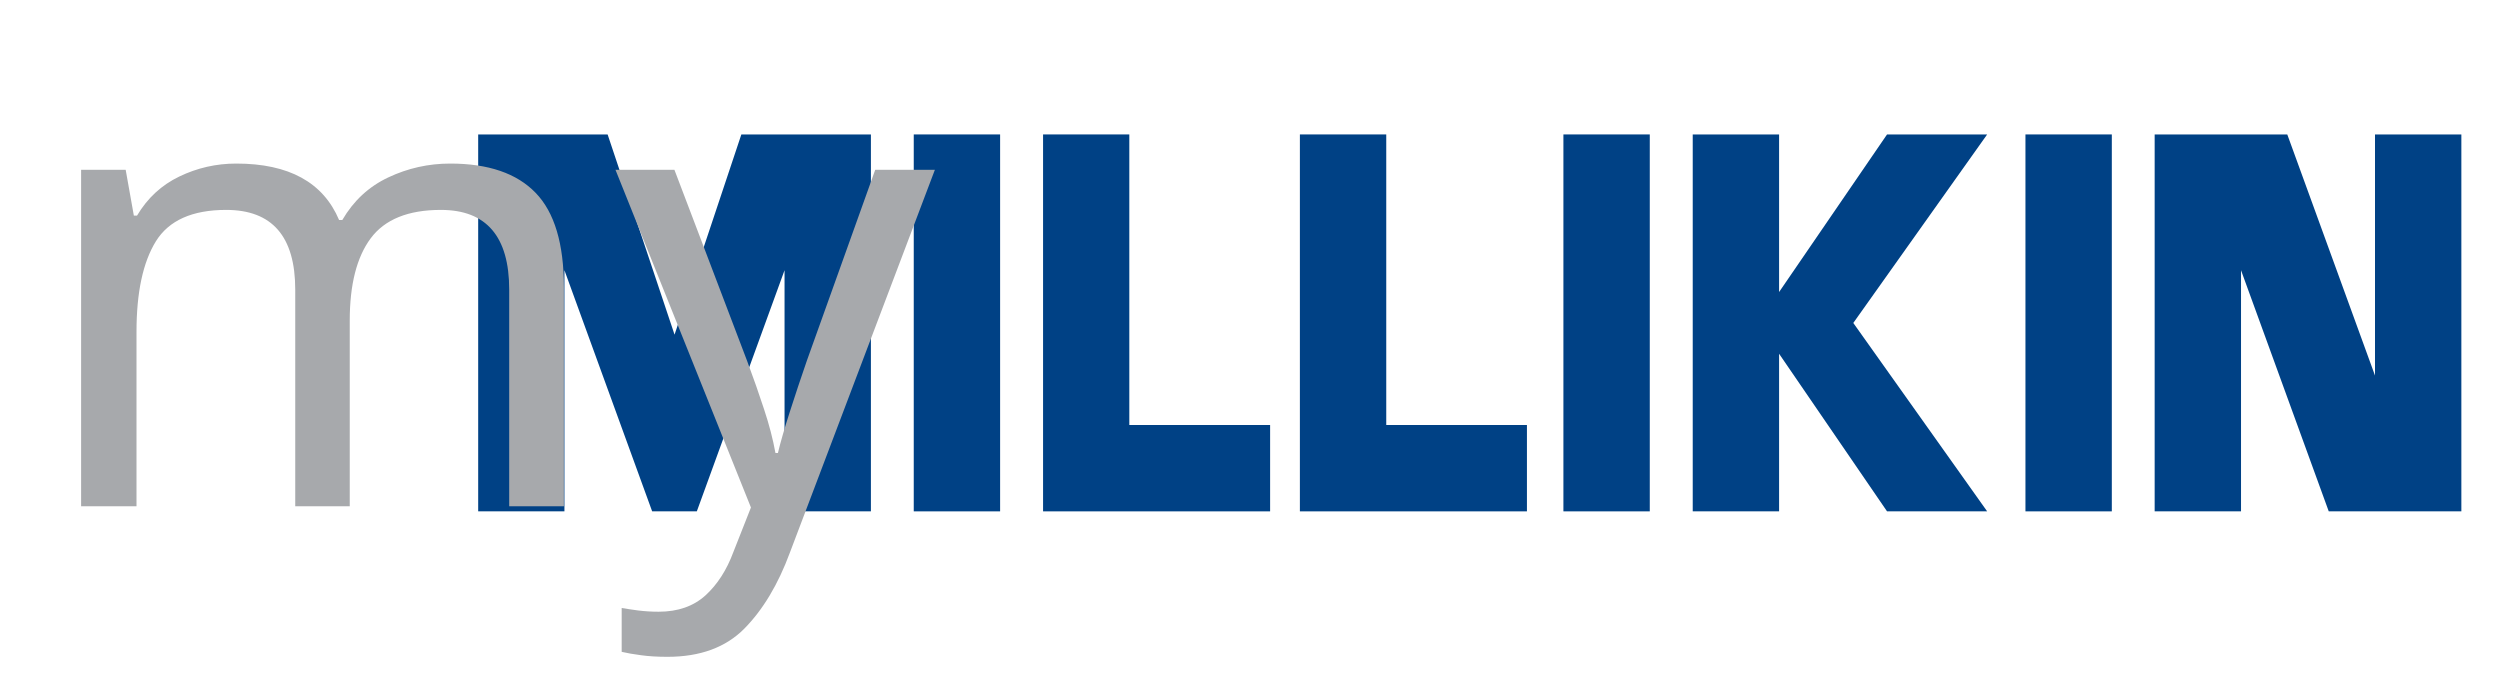
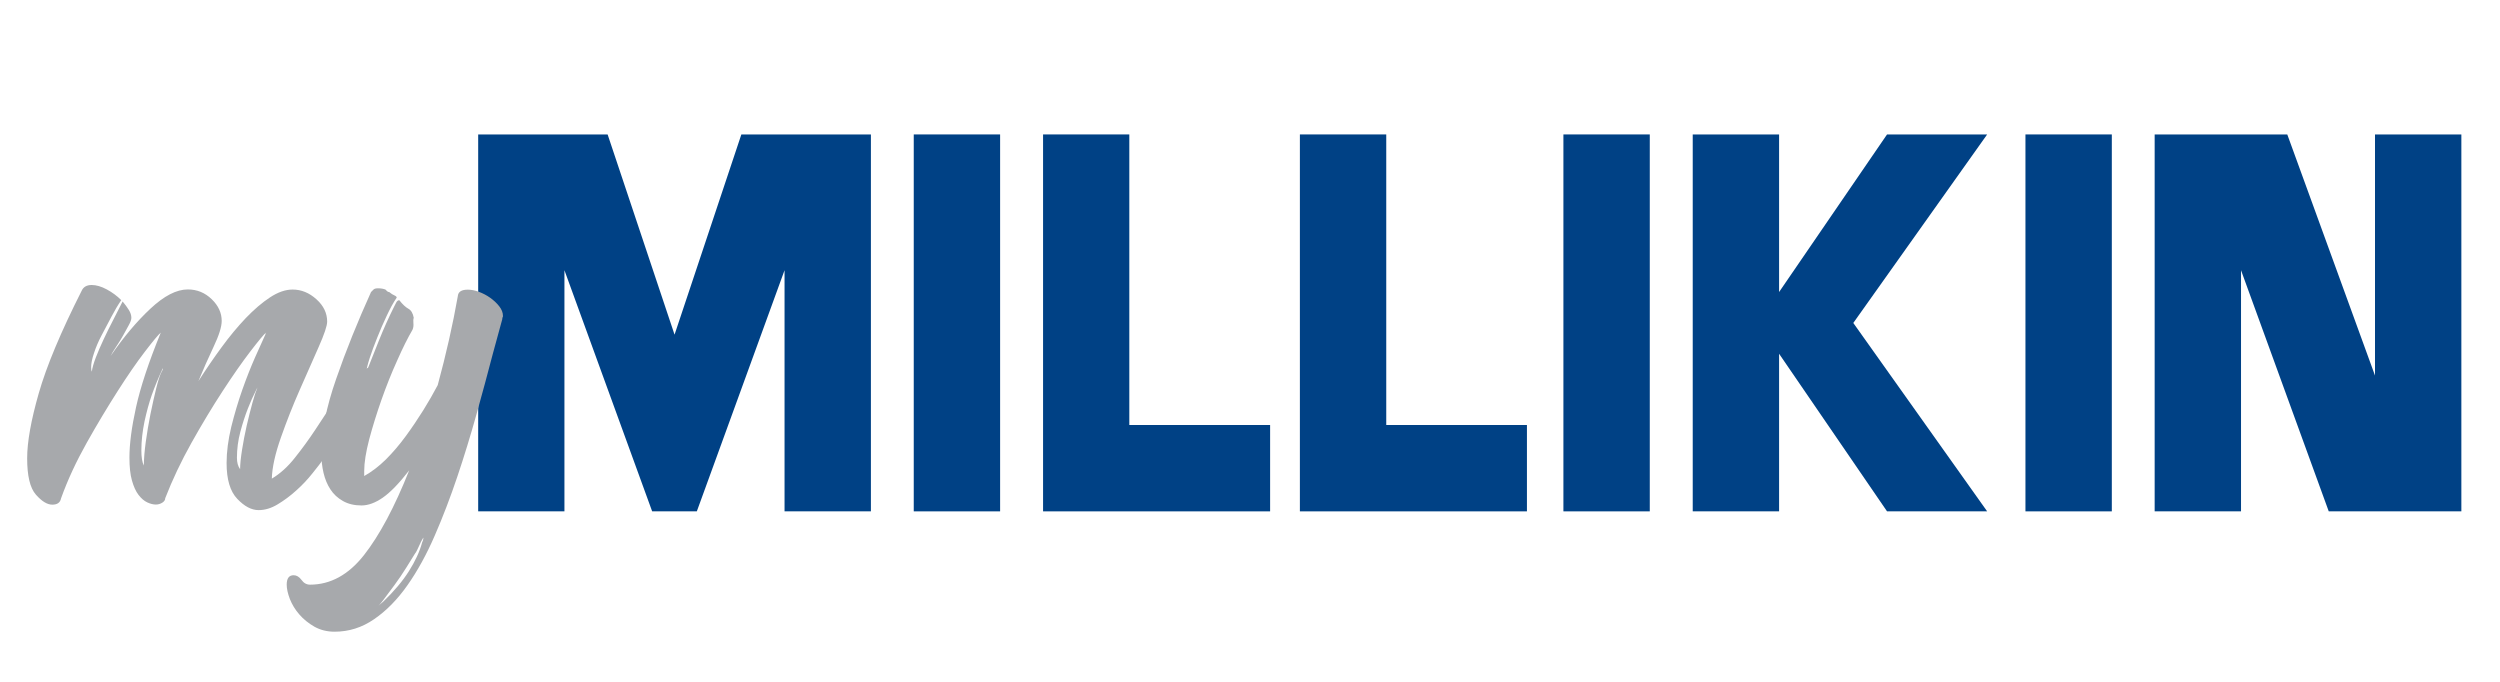
<svg xmlns="http://www.w3.org/2000/svg" id="Layer_1" version="1.1" viewBox="0 0 220 60">
  <defs>
    <style>
      .st0 {
        fill: #004185;
      }

      .st1 {
+         isolation: isolate;
+       }
+ 
+       .st2 {
        fill: #a7a9ac;
-         font-family: OraqleScript, 'Oraqle Script';
-         font-size: 55.24px;
      }
    </style>
  </defs>
  <g>
    <rect class="st0" x="80.41" y="11.83" width="7.6" height="33.17" />
    <rect class="st0" x="137.58" y="11.83" width="7.6" height="33.17" />
    <rect class="st0" x="178.24" y="11.83" width="7.6" height="33.17" />
    <polygon class="st0" points="174.87 11.83 166.06 11.83 156.56 25.7 156.56 11.83 148.96 11.83 148.96 45 156.56 45 156.56 31.13 166.06 45 174.87 45 163.09 28.42 174.87 11.83" />
    <polygon class="st0" points="99.38 37.4 99.38 11.83 91.79 11.83 91.79 45 111.77 45 111.77 37.4 99.38 37.4" />
    <polygon class="st0" points="121.99 37.4 121.99 11.83 114.39 11.83 114.39 45 134.37 45 134.37 37.4 121.99 37.4" />
    <polygon class="st0" points="65.25 11.83 65.24 11.83 59.36 29.45 53.47 11.83 53.47 11.83 42.08 11.83 42.08 45 49.67 45 49.67 23.78 57.39 45 61.32 45 69.04 23.78 69.04 45 76.64 45 76.64 11.83 65.25 11.83" />
    <polygon class="st0" points="209 11.83 209 33.05 201.28 11.83 189.61 11.83 189.61 45 197.21 45 197.21 23.78 204.93 45 205.2 45 205.21 45 216.6 45 216.6 11.83 209 11.83" />
  </g>
-   <text class="st1" transform="translate(2.45 44.55)">
-     <tspan x="0" y="0">my</tspan>
-   </text>
+   <g class="st1">
+     <g class="st1">
+       <path class="st2" d="M30.84,33.5c.37-.37.73-.66,1.08-.88.35-.22.62-.33.8-.33.15,0,.22.09.22.28,0,.15-.13.49-.39,1.02-.26.53-.6,1.16-1.02,1.88-.42.72-.89,1.5-1.41,2.35-.52.85-1.03,1.66-1.55,2.43-.29.41-.65.88-1.08,1.41-.42.53-.9,1.04-1.44,1.52-.53.48-1.08.88-1.63,1.21-.55.33-1.1.5-1.66.5-.63,0-1.25-.33-1.88-.99-.63-.66-.94-1.71-.94-3.15,0-.99.14-2.05.41-3.18.28-1.12.6-2.21.97-3.26.37-1.05.75-2.01,1.13-2.87s.67-1.5.86-1.91c.04-.07.06-.13.06-.17s.02-.07.06-.11c-.22.18-.69.75-1.41,1.69-.72.94-1.53,2.1-2.43,3.48-.9,1.38-1.81,2.89-2.73,4.53-.92,1.64-1.69,3.27-2.32,4.89,0,.15-.08.28-.25.39-.17.11-.36.17-.58.17s-.47-.06-.75-.19c-.28-.13-.53-.35-.77-.66-.24-.31-.43-.74-.58-1.27-.15-.53-.22-1.21-.22-2.02,0-1.18.19-2.65.58-4.42s1.11-3.96,2.18-6.57c-.22.18-.69.75-1.41,1.69-.72.94-1.52,2.1-2.4,3.48s-1.79,2.89-2.71,4.53c-.92,1.64-1.68,3.27-2.26,4.89-.07.37-.33.55-.77.55s-.92-.29-1.44-.88c-.52-.59-.77-1.66-.77-3.2,0-1.44.34-3.34,1.02-5.72.68-2.38,1.94-5.39,3.78-9.03.15-.33.44-.5.88-.5.4,0,.85.13,1.33.39.48.26.9.57,1.27.94-.3.44-.59.94-.88,1.49-.29.55-.58,1.1-.86,1.63-.28.53-.5,1.05-.66,1.55-.17.5-.25.91-.25,1.24,0,.19.02.31.06.39.04-.33.16-.75.36-1.27.2-.51.43-1.05.69-1.6.26-.55.53-1.11.83-1.68.29-.57.57-1.11.83-1.63.22.26.4.51.55.75.15.24.22.47.22.69,0,.15-.07.36-.22.63-.15.28-.31.58-.5.91-.18.33-.39.66-.61.99-.22.33-.39.61-.5.83,1.14-1.66,2.31-3.05,3.51-4.17,1.2-1.12,2.29-1.69,3.29-1.69.81,0,1.51.29,2.1.86.59.57.88,1.21.88,1.91,0,.52-.24,1.28-.72,2.29-.48,1.01-.92,2.02-1.33,3.01.66-1.03,1.34-2.03,2.04-2.98.7-.96,1.41-1.81,2.13-2.57.72-.75,1.43-1.36,2.13-1.82.7-.46,1.36-.69,1.99-.69.77,0,1.47.29,2.1.86.63.57.94,1.22.94,1.96,0,.37-.25,1.11-.75,2.24-.5,1.12-1.05,2.38-1.66,3.76-.61,1.38-1.16,2.78-1.66,4.2-.5,1.42-.77,2.62-.8,3.62.74-.44,1.42-1.06,2.04-1.85.63-.79,1.22-1.6,1.77-2.43.55-.83,1.09-1.64,1.6-2.43.52-.79,1.01-1.41,1.49-1.85ZM14.22,32.73l.11-.22v-.11c-.41.88-.73,1.67-.97,2.35-.24.68-.45,1.46-.64,2.32-.18.87-.28,1.72-.28,2.57,0,.59.07,1.03.22,1.33,0-.59.06-1.29.17-2.1.11-.81.25-1.62.41-2.43.17-.81.33-1.56.5-2.24.17-.68.32-1.17.47-1.46ZM22.61,34.22c.04-.11.06-.18.08-.22.02-.04.03-.07.03-.11.04,0-.05.19-.25.58-.2.39-.42.88-.66,1.49-.24.61-.46,1.29-.66,2.04-.2.75-.3,1.52-.3,2.29,0,.41.09.74.28,1,0-.44.06-1.01.17-1.71.11-.7.25-1.41.41-2.13.17-.72.33-1.38.5-1.99.17-.61.3-1.02.41-1.24Z" />
+       <path class="st2" d="M40.29,26.04c.04-.37.33-.55.88-.55.29,0,.62.06.97.19.35.13.68.3.99.52.31.22.58.47.8.75.22.28.33.56.33.86,0,.04,0,.07-.03.11-.02.04-.03.09-.03.17l-.83,3.04c-.44,1.69-.92,3.47-1.44,5.33-.52,1.86-1.08,3.69-1.69,5.5-.61,1.81-1.27,3.54-1.99,5.19-.72,1.66-1.52,3.11-2.4,4.36s-1.86,2.25-2.93,2.98c-1.07.74-2.23,1.1-3.48,1.1-.66,0-1.25-.15-1.77-.44-.52-.3-.96-.65-1.33-1.08-.37-.42-.64-.88-.83-1.35-.18-.48-.28-.9-.28-1.27,0-.55.2-.83.61-.83.26,0,.49.14.69.41.2.28.45.42.75.42,1.8,0,3.39-.87,4.75-2.6,1.36-1.73,2.69-4.22,3.98-7.46-.88,1.14-1.66,1.94-2.32,2.4-.66.46-1.29.69-1.88.69-.63,0-1.17-.13-1.63-.39-.46-.26-.83-.6-1.1-1.02-.28-.42-.48-.91-.61-1.46-.13-.55-.19-1.12-.19-1.71,0-1.88.43-4.06,1.3-6.55.86-2.49,1.89-5.04,3.07-7.65l.22-.22c.07-.07.2-.11.39-.11.26,0,.48.04.66.11.04.04.08.08.14.14.06.06.12.08.19.08.18.15.34.25.47.3.13.06.19.12.19.19-.3.44-.59.98-.88,1.6-.3.63-.57,1.26-.83,1.91-.26.64-.48,1.24-.66,1.79-.18.55-.29,1-.33,1.33.33-.85.71-1.79,1.13-2.84.42-1.05.87-2.05,1.35-3.01.04-.07.09-.18.17-.33.07-.15.17-.22.28-.22.29.37.56.62.8.75.24.13.4.4.47.8-.04.11-.05.27-.03.47.02.2,0,.4-.08.58-.41.7-.86,1.6-1.35,2.71-.5,1.1-.96,2.26-1.38,3.45-.42,1.2-.78,2.36-1.08,3.48-.29,1.12-.44,2.05-.44,2.79v.44c.66-.37,1.3-.86,1.91-1.46.61-.61,1.19-1.29,1.74-2.04.55-.75,1.07-1.52,1.55-2.29.48-.77.9-1.51,1.27-2.21.74-2.72,1.33-5.34,1.77-7.84ZM37.14,47.75c.07-.15.11-.26.11-.33v-.11c-.15.26-.26.47-.33.64-.07.17-.15.32-.22.47-.07.15-.13.24-.17.28-.19.29-.44.71-.77,1.24-.33.53-.68,1.05-1.05,1.55-.37.5-.69.93-.97,1.3-.28.37-.45.55-.52.55.04,0,.2-.13.5-.39.96-.92,1.71-1.81,2.26-2.68.55-.87.94-1.7,1.16-2.51Z" />
+     </g>
+   </g>
</svg>
